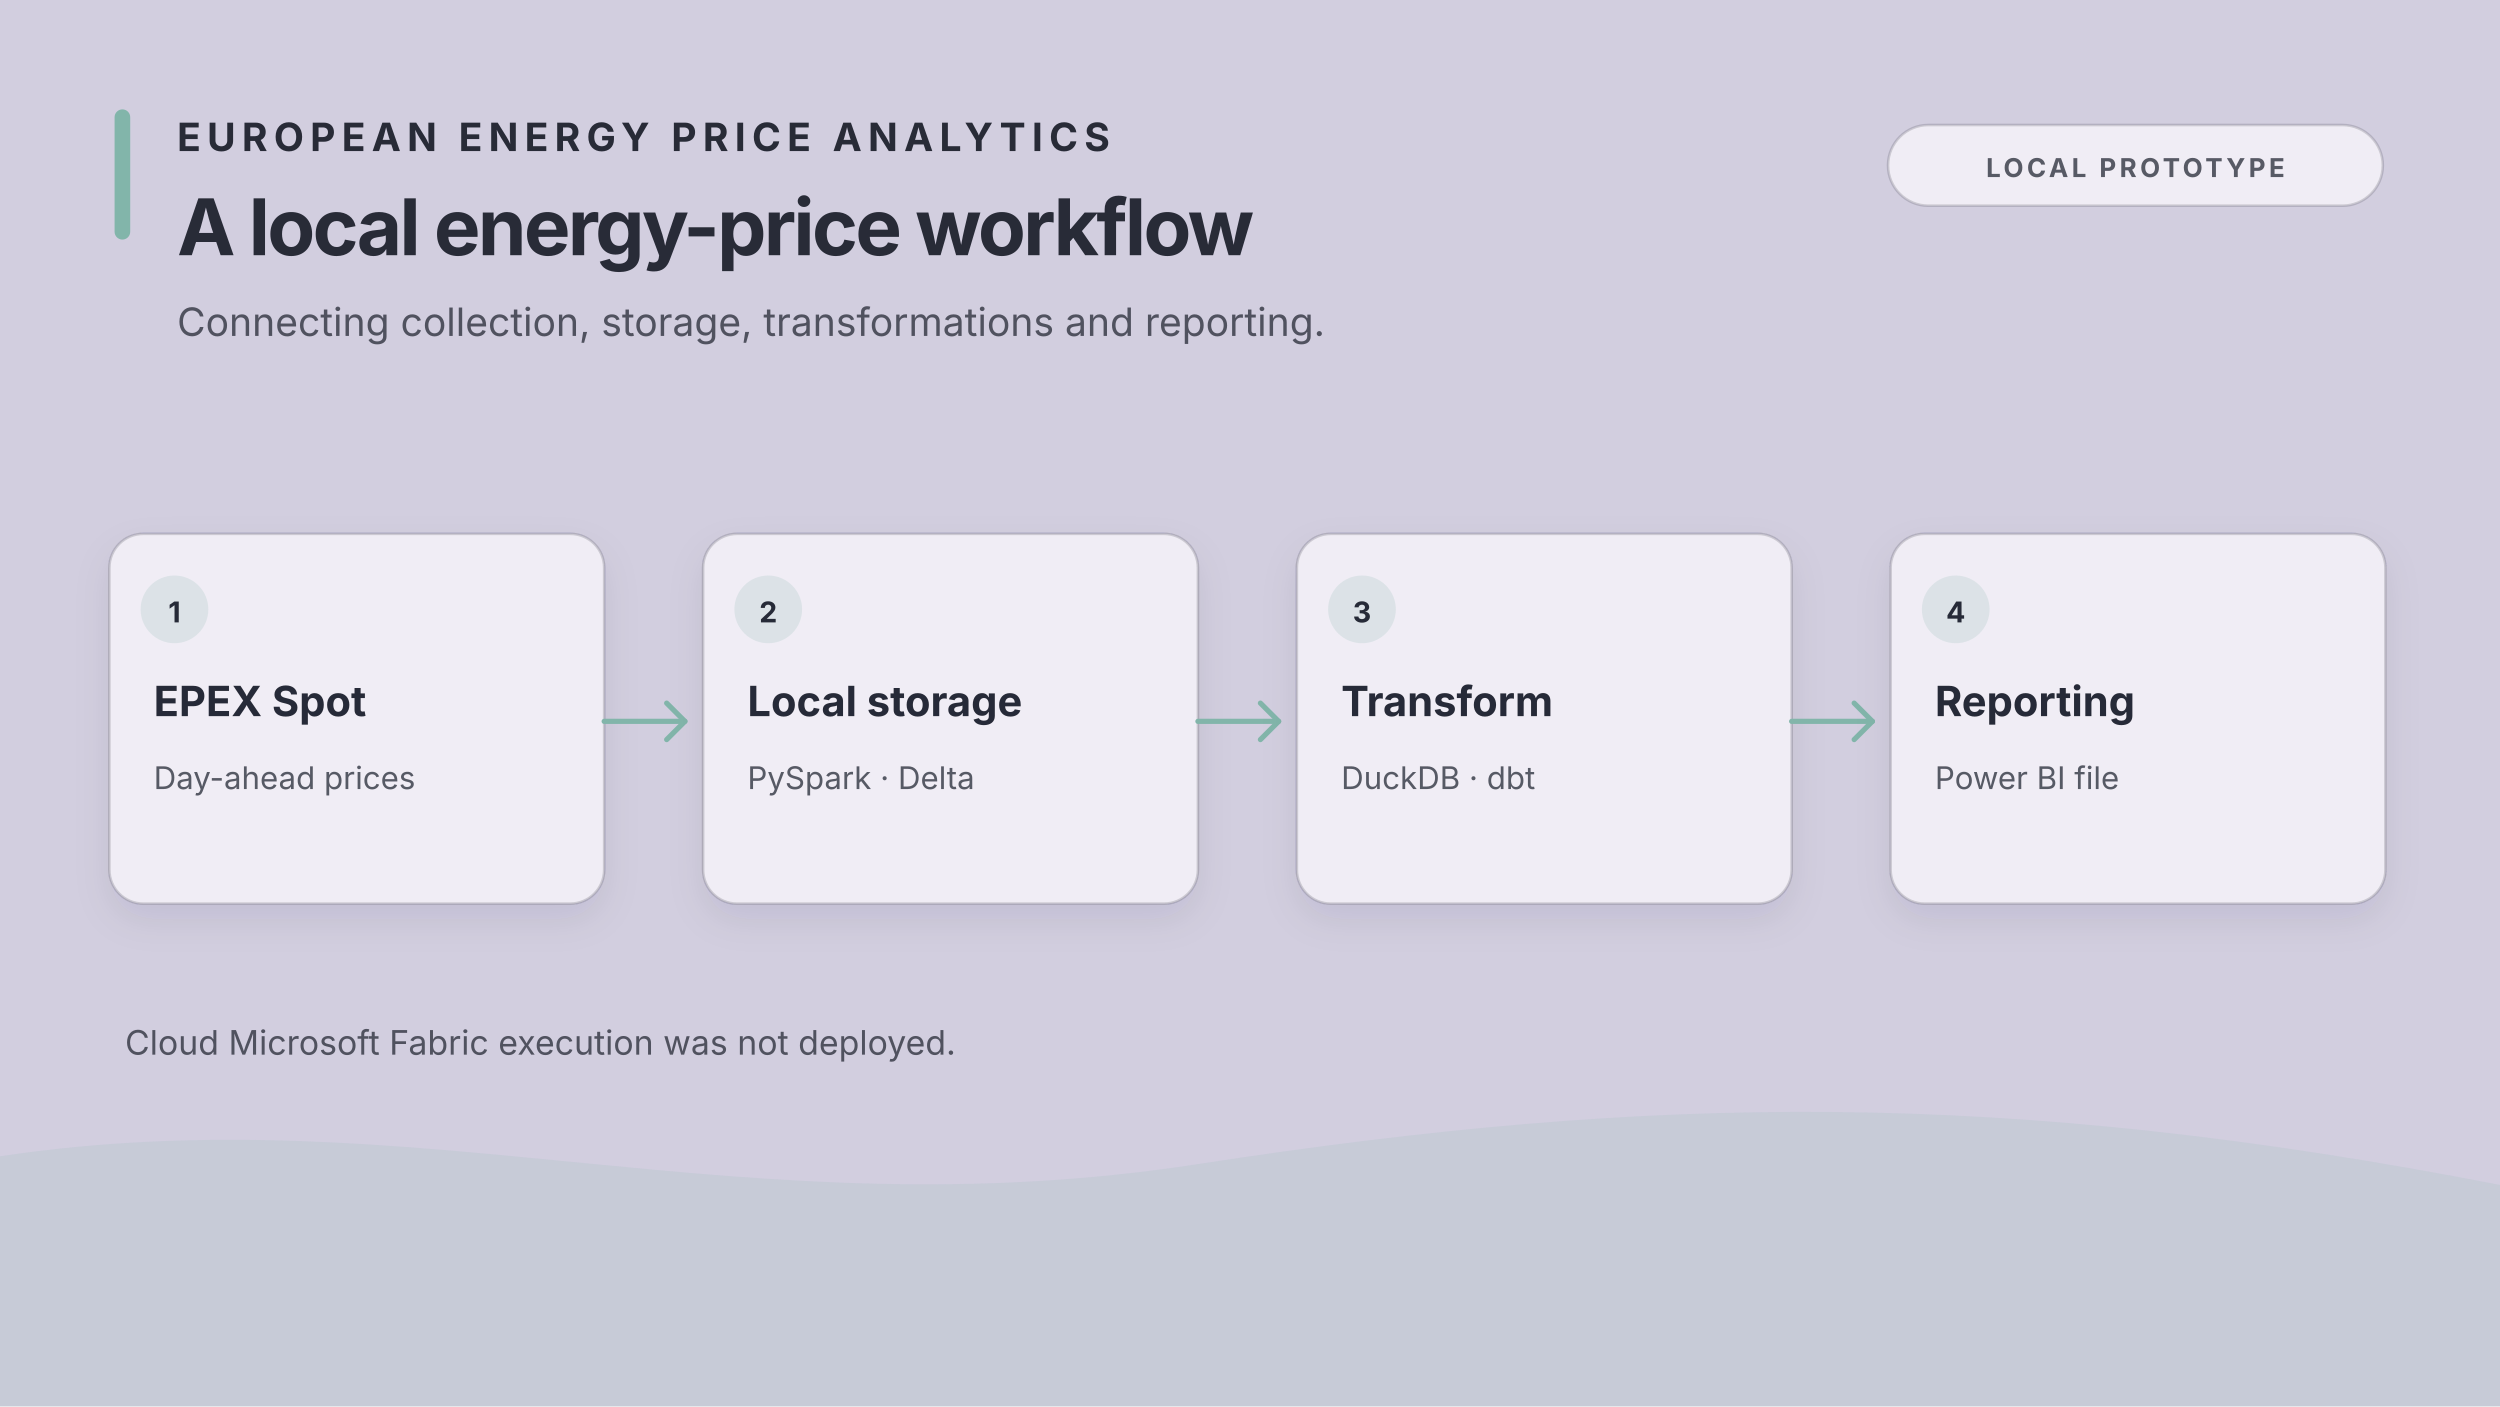
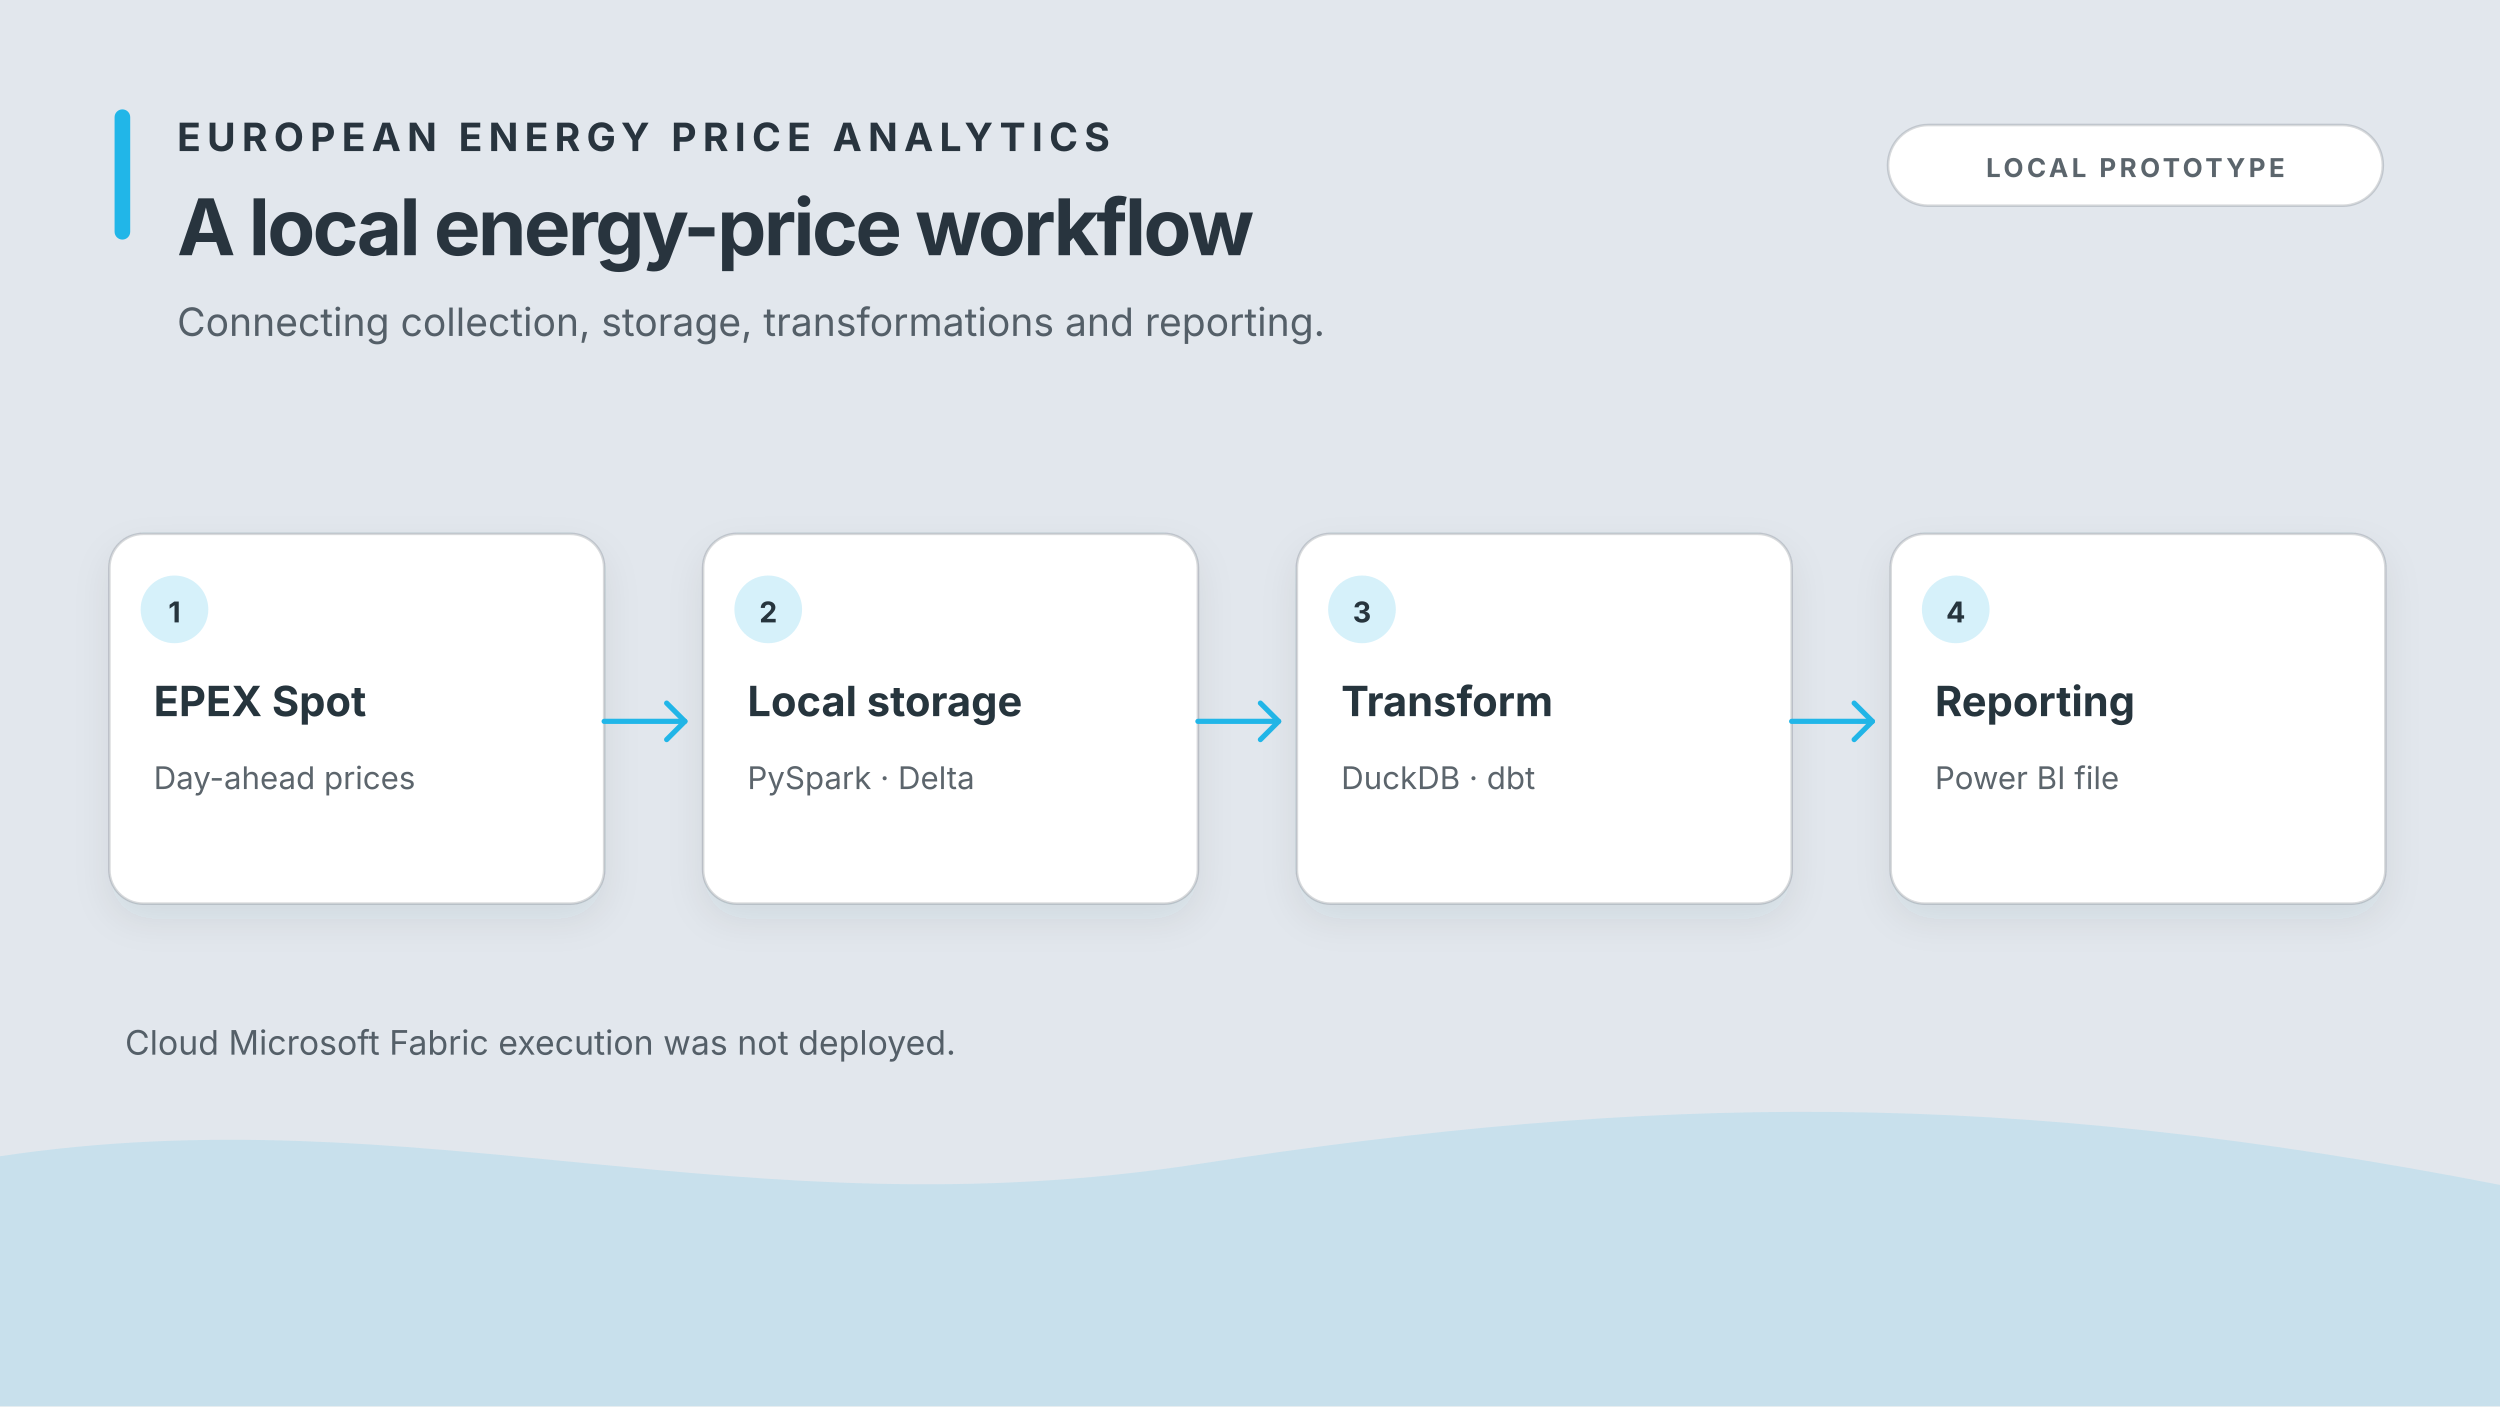
<svg xmlns="http://www.w3.org/2000/svg" width="960" height="540" viewBox="0 0 960 540" role="img">
  <defs>
    <linearGradient id="bg" x1="0" y1="0" x2="1" y2="1">
-       <stop offset="0%" stop-color="#D2CEDF" />
-       <stop offset="100%" stop-color="#D2CEDF" />
+       <stop offset="0%" stop-color="#E2E7ED" />
+       <stop offset="100%" stop-color="#E2E7ED" />
    </linearGradient>
    <filter id="shadow" x="-15%" y="-20%" width="130%" height="145%">
-       <feDropShadow dx="0" dy="6" stdDeviation="7" flood-color="#282B37" flood-opacity="0.08" />
+       <feDropShadow dx="0" dy="6" stdDeviation="7" flood-color="#28343E" flood-opacity="0.08" />
    </filter>
  </defs>
  <rect width="960" height="540" rx="0" fill="url(#bg)" />
-   <path d="M0 444 C160 420 285 474 460 447 S770 418 960 455 L960 540 L0 540 Z" fill="#82B5AA" opacity="0.14" />
-   <rect x="44" y="42" width="6" height="50" rx="3" fill="#82B5AA" />
-   <text x="68" y="58" font-family="Inter, Arial, sans-serif" font-size="15" letter-spacing="2.4" font-weight="700" fill="#282B37">EUROPEAN ENERGY PRICE ANALYTICS</text>
-   <text x="68" y="98" font-family="Inter, Arial, sans-serif" font-size="30" font-weight="700" letter-spacing="-1" fill="#282B37">A local energy-price workflow</text>
-   <text x="68" y="129" font-family="Inter, Arial, sans-serif" font-size="15" fill="#282B37" opacity="0.76">Connecting collection, storage, transformations and reporting.</text>
-   <rect x="725" y="48" width="190" height="31" rx="15.5" fill="#F0EDF5" stroke="#282B37" stroke-opacity="0.18" />
-   <text x="820" y="68" text-anchor="middle" font-family="Inter, Arial, sans-serif" font-size="10" letter-spacing="1.3" font-weight="700" fill="#282B37" opacity="0.76">LOCAL PROTOTYPE</text>
+   <path d="M0 444 C160 420 285 474 460 447 S770 418 960 455 L960 540 L0 540 Z" fill="#21B6E8" opacity="0.14" />
+   <rect x="44" y="42" width="6" height="50" rx="3" fill="#21B6E8" />
+   <text x="68" y="58" font-family="Inter, Arial, sans-serif" font-size="15" letter-spacing="2.4" font-weight="700" fill="#28343E">EUROPEAN ENERGY PRICE ANALYTICS</text>
+   <text x="68" y="98" font-family="Inter, Arial, sans-serif" font-size="30" font-weight="700" letter-spacing="-1" fill="#28343E">A local energy-price workflow</text>
+   <text x="68" y="129" font-family="Inter, Arial, sans-serif" font-size="15" fill="#28343E" opacity="0.76">Connecting collection, storage, transformations and reporting.</text>
+   <rect x="725" y="48" width="190" height="31" rx="15.5" fill="#FFFFFF" stroke="#28343E" stroke-opacity="0.18" />
+   <text x="820" y="68" text-anchor="middle" font-family="Inter, Arial, sans-serif" font-size="10" letter-spacing="1.3" font-weight="700" fill="#28343E" opacity="0.76">LOCAL PROTOTYPE</text>
  <g filter="url(#shadow)">
-     <rect x="42" y="205" width="190" height="142" rx="13" fill="#F0EDF5" stroke="#282B37" stroke-opacity="0.18" />
-     <circle cx="67" cy="234" r="13" fill="#82B5AA" fill-opacity="0.18" />
-     <text x="67" y="239" text-anchor="middle" font-family="Inter, Arial, sans-serif" font-size="11" font-weight="700" fill="#282B37">1</text>
-     <text x="59" y="275" font-family="Inter, Arial, sans-serif" font-size="16" font-weight="700" fill="#282B37">EPEX Spot</text>
-     <text x="59" y="303" font-family="Inter, Arial, sans-serif" font-size="12" fill="#282B37" opacity="0.76">Day-ahead prices</text>
+     <rect x="42" y="205" width="190" height="142" rx="13" fill="#FFFFFF" stroke="#28343E" stroke-opacity="0.18" />
+     <circle cx="67" cy="234" r="13" fill="#21B6E8" fill-opacity="0.18" />
+     <text x="67" y="239" text-anchor="middle" font-family="Inter, Arial, sans-serif" font-size="11" font-weight="700" fill="#28343E">1</text>
+     <text x="59" y="275" font-family="Inter, Arial, sans-serif" font-size="16" font-weight="700" fill="#28343E">EPEX Spot</text>
+     <text x="59" y="303" font-family="Inter, Arial, sans-serif" font-size="12" fill="#28343E" opacity="0.76">Day-ahead prices</text>
  </g>
-   <path d="M232 277 H263" fill="none" stroke="#82B5AA" stroke-width="2" stroke-linecap="round" />
-   <path d="M256 270 L263 277 L256 284" fill="none" stroke="#82B5AA" stroke-width="2" stroke-linecap="round" stroke-linejoin="round" />
+   <path d="M232 277 H263" fill="none" stroke="#21B6E8" stroke-width="2" stroke-linecap="round" />
+   <path d="M256 270 L263 277 L256 284" fill="none" stroke="#21B6E8" stroke-width="2" stroke-linecap="round" stroke-linejoin="round" />
  <g filter="url(#shadow)">
-     <rect x="270" y="205" width="190" height="142" rx="13" fill="#F0EDF5" stroke="#282B37" stroke-opacity="0.18" />
-     <circle cx="295" cy="234" r="13" fill="#82B5AA" fill-opacity="0.18" />
-     <text x="295" y="239" text-anchor="middle" font-family="Inter, Arial, sans-serif" font-size="11" font-weight="700" fill="#282B37">2</text>
-     <text x="287" y="275" font-family="Inter, Arial, sans-serif" font-size="16" font-weight="700" fill="#282B37">Local storage</text>
-     <text x="287" y="303" font-family="Inter, Arial, sans-serif" font-size="12" fill="#282B37" opacity="0.76">PySpark · Delta</text>
+     <rect x="270" y="205" width="190" height="142" rx="13" fill="#FFFFFF" stroke="#28343E" stroke-opacity="0.18" />
+     <circle cx="295" cy="234" r="13" fill="#21B6E8" fill-opacity="0.18" />
+     <text x="295" y="239" text-anchor="middle" font-family="Inter, Arial, sans-serif" font-size="11" font-weight="700" fill="#28343E">2</text>
+     <text x="287" y="275" font-family="Inter, Arial, sans-serif" font-size="16" font-weight="700" fill="#28343E">Local storage</text>
+     <text x="287" y="303" font-family="Inter, Arial, sans-serif" font-size="12" fill="#28343E" opacity="0.76">PySpark · Delta</text>
  </g>
-   <path d="M460 277 H491" fill="none" stroke="#82B5AA" stroke-width="2" stroke-linecap="round" />
-   <path d="M484 270 L491 277 L484 284" fill="none" stroke="#82B5AA" stroke-width="2" stroke-linecap="round" stroke-linejoin="round" />
+   <path d="M460 277 H491" fill="none" stroke="#21B6E8" stroke-width="2" stroke-linecap="round" />
+   <path d="M484 270 L491 277 L484 284" fill="none" stroke="#21B6E8" stroke-width="2" stroke-linecap="round" stroke-linejoin="round" />
  <g filter="url(#shadow)">
-     <rect x="498" y="205" width="190" height="142" rx="13" fill="#F0EDF5" stroke="#282B37" stroke-opacity="0.18" />
-     <circle cx="523" cy="234" r="13" fill="#82B5AA" fill-opacity="0.18" />
-     <text x="523" y="239" text-anchor="middle" font-family="Inter, Arial, sans-serif" font-size="11" font-weight="700" fill="#282B37">3</text>
-     <text x="515" y="275" font-family="Inter, Arial, sans-serif" font-size="16" font-weight="700" fill="#282B37">Transform</text>
-     <text x="515" y="303" font-family="Inter, Arial, sans-serif" font-size="12" fill="#282B37" opacity="0.76">DuckDB · dbt</text>
+     <rect x="498" y="205" width="190" height="142" rx="13" fill="#FFFFFF" stroke="#28343E" stroke-opacity="0.18" />
+     <circle cx="523" cy="234" r="13" fill="#21B6E8" fill-opacity="0.18" />
+     <text x="523" y="239" text-anchor="middle" font-family="Inter, Arial, sans-serif" font-size="11" font-weight="700" fill="#28343E">3</text>
+     <text x="515" y="275" font-family="Inter, Arial, sans-serif" font-size="16" font-weight="700" fill="#28343E">Transform</text>
+     <text x="515" y="303" font-family="Inter, Arial, sans-serif" font-size="12" fill="#28343E" opacity="0.76">DuckDB · dbt</text>
  </g>
-   <path d="M688 277 H719" fill="none" stroke="#82B5AA" stroke-width="2" stroke-linecap="round" />
-   <path d="M712 270 L719 277 L712 284" fill="none" stroke="#82B5AA" stroke-width="2" stroke-linecap="round" stroke-linejoin="round" />
+   <path d="M688 277 H719" fill="none" stroke="#21B6E8" stroke-width="2" stroke-linecap="round" />
+   <path d="M712 270 L719 277 L712 284" fill="none" stroke="#21B6E8" stroke-width="2" stroke-linecap="round" stroke-linejoin="round" />
  <g filter="url(#shadow)">
-     <rect x="726" y="205" width="190" height="142" rx="13" fill="#F0EDF5" stroke="#282B37" stroke-opacity="0.18" />
-     <circle cx="751" cy="234" r="13" fill="#82B5AA" fill-opacity="0.18" />
-     <text x="751" y="239" text-anchor="middle" font-family="Inter, Arial, sans-serif" font-size="11" font-weight="700" fill="#282B37">4</text>
-     <text x="743" y="275" font-family="Inter, Arial, sans-serif" font-size="16" font-weight="700" fill="#282B37">Reporting</text>
-     <text x="743" y="303" font-family="Inter, Arial, sans-serif" font-size="12" fill="#282B37" opacity="0.76">Power BI file</text>
+     <rect x="726" y="205" width="190" height="142" rx="13" fill="#FFFFFF" stroke="#28343E" stroke-opacity="0.18" />
+     <circle cx="751" cy="234" r="13" fill="#21B6E8" fill-opacity="0.18" />
+     <text x="751" y="239" text-anchor="middle" font-family="Inter, Arial, sans-serif" font-size="11" font-weight="700" fill="#28343E">4</text>
+     <text x="743" y="275" font-family="Inter, Arial, sans-serif" font-size="16" font-weight="700" fill="#28343E">Reporting</text>
+     <text x="743" y="303" font-family="Inter, Arial, sans-serif" font-size="12" fill="#28343E" opacity="0.76">Power BI file</text>
  </g>
-   <text x="48" y="405" font-family="Inter, Arial, sans-serif" font-size="13" fill="#282B37" opacity="0.76">Cloud Microsoft Fabric execution was not deployed.</text>
+   <text x="48" y="405" font-family="Inter, Arial, sans-serif" font-size="13" fill="#28343E" opacity="0.76">Cloud Microsoft Fabric execution was not deployed.</text>
</svg>
